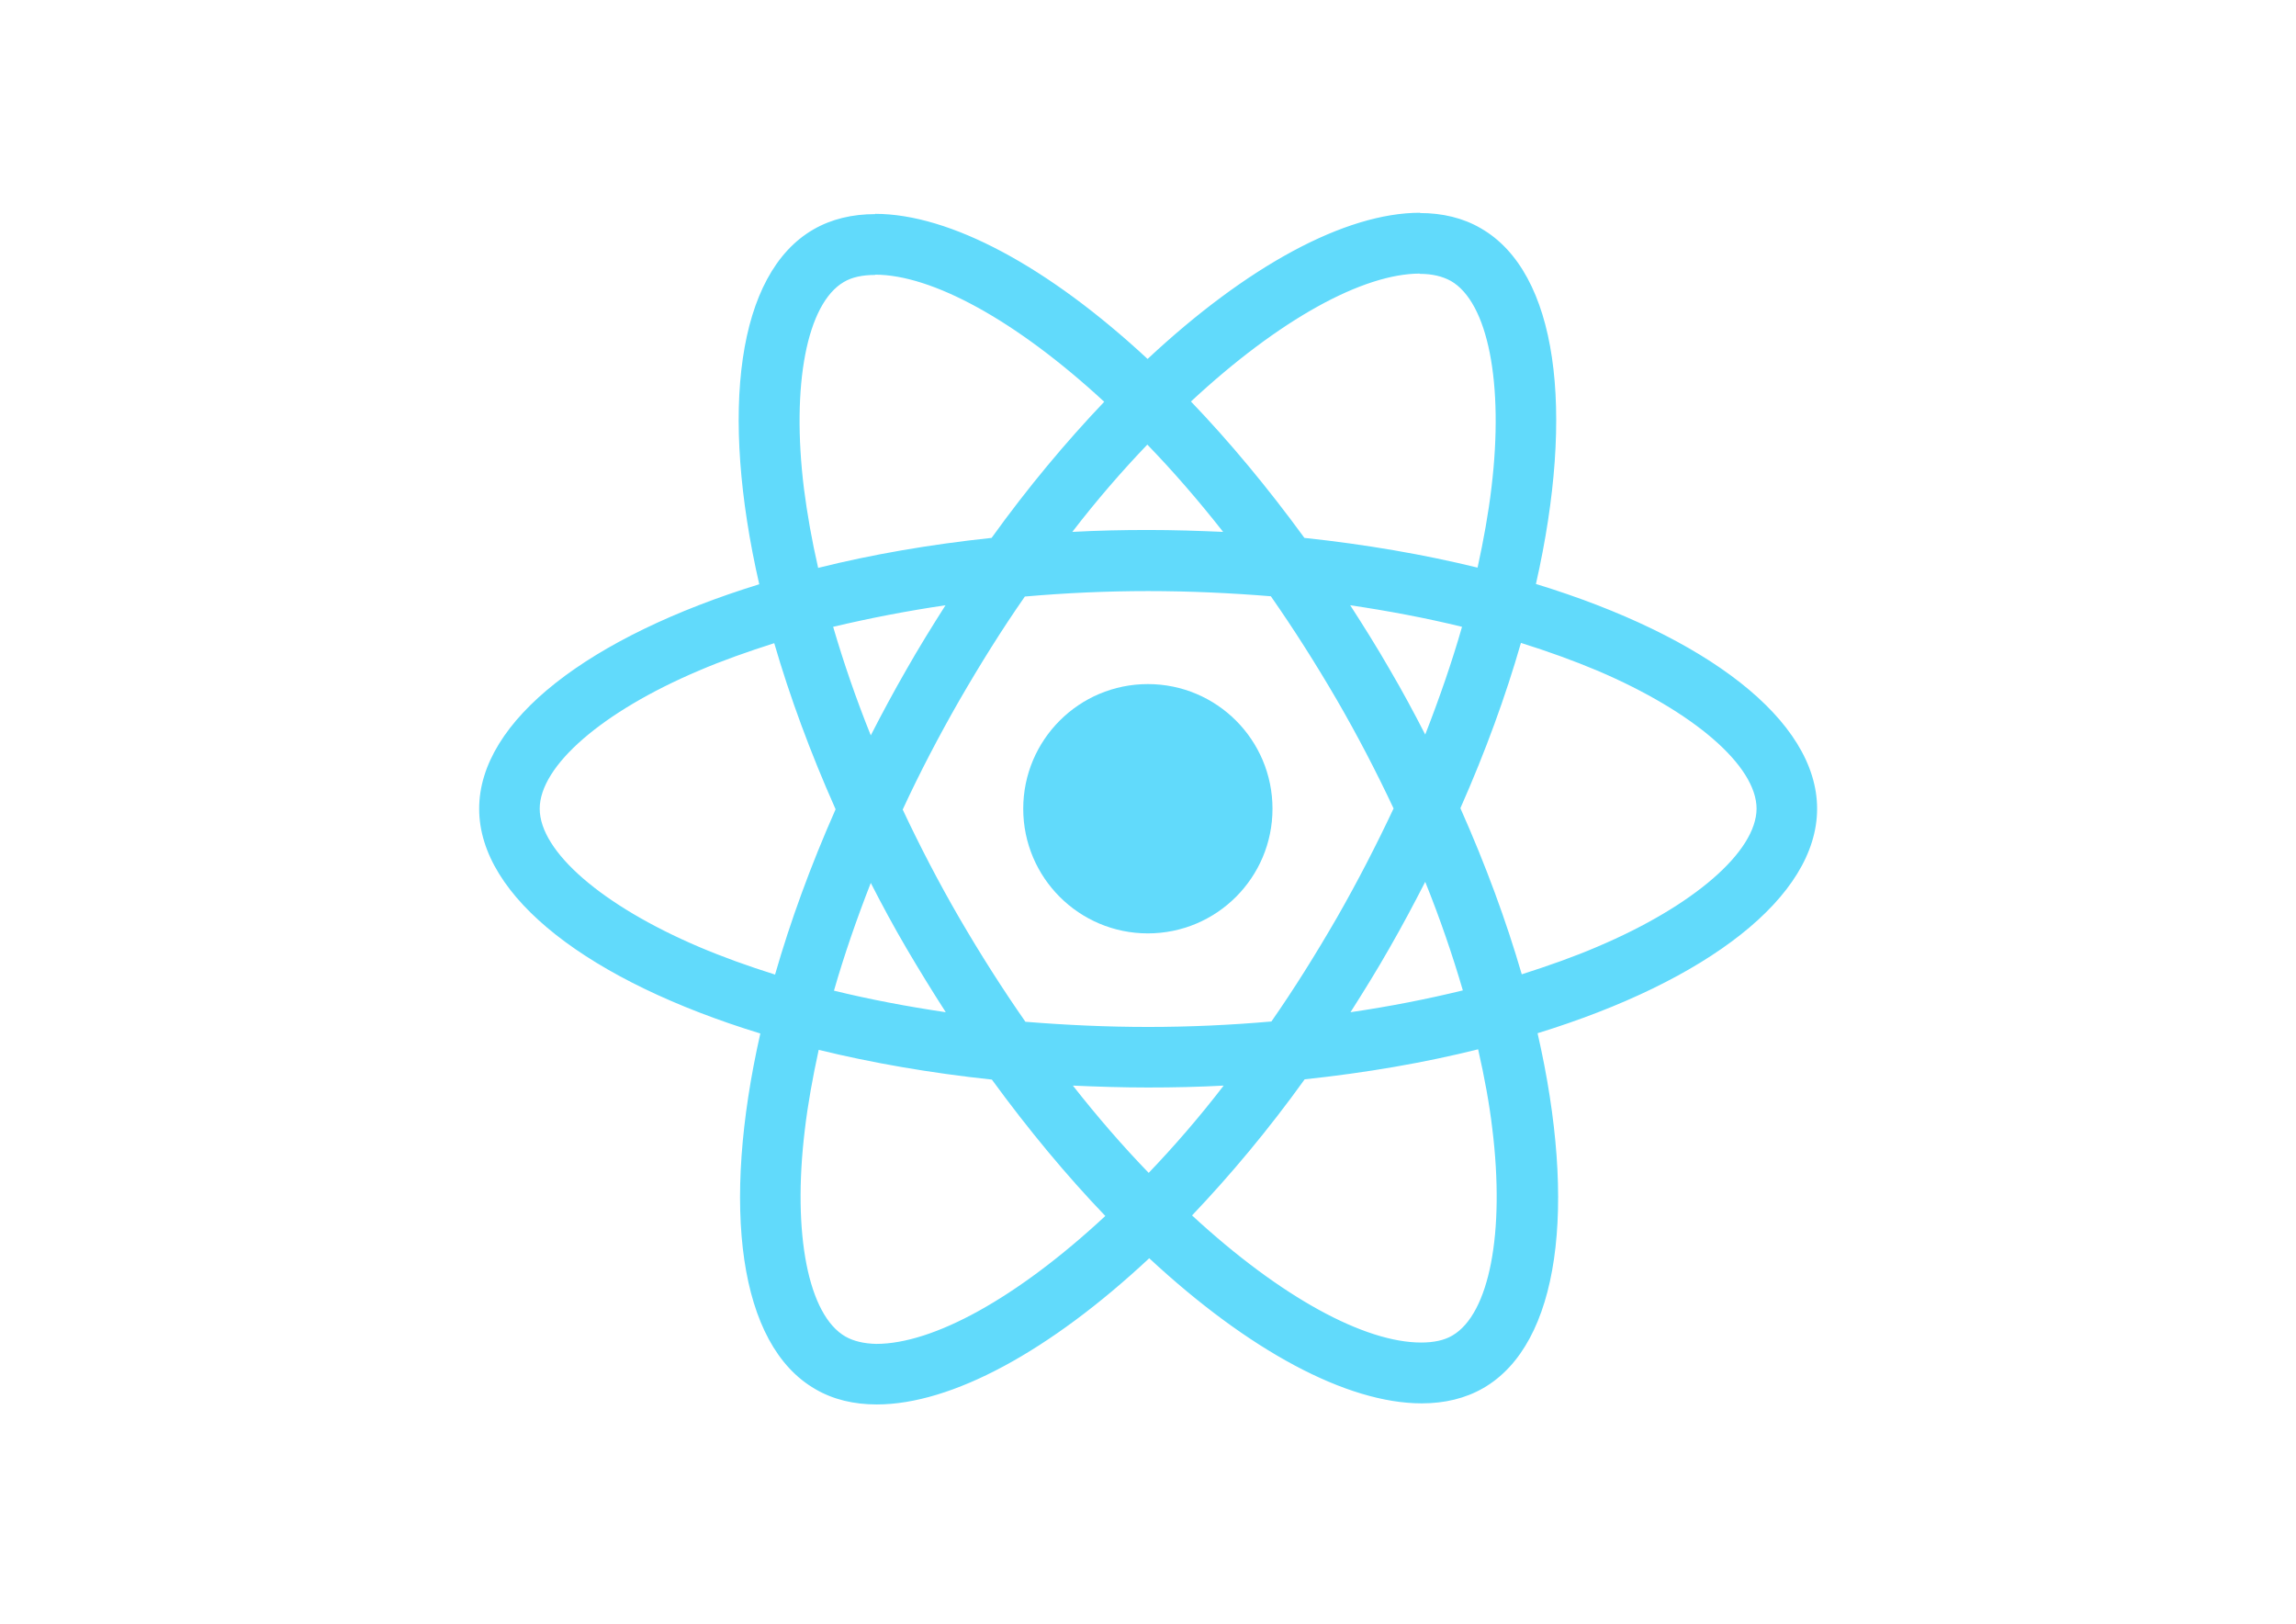
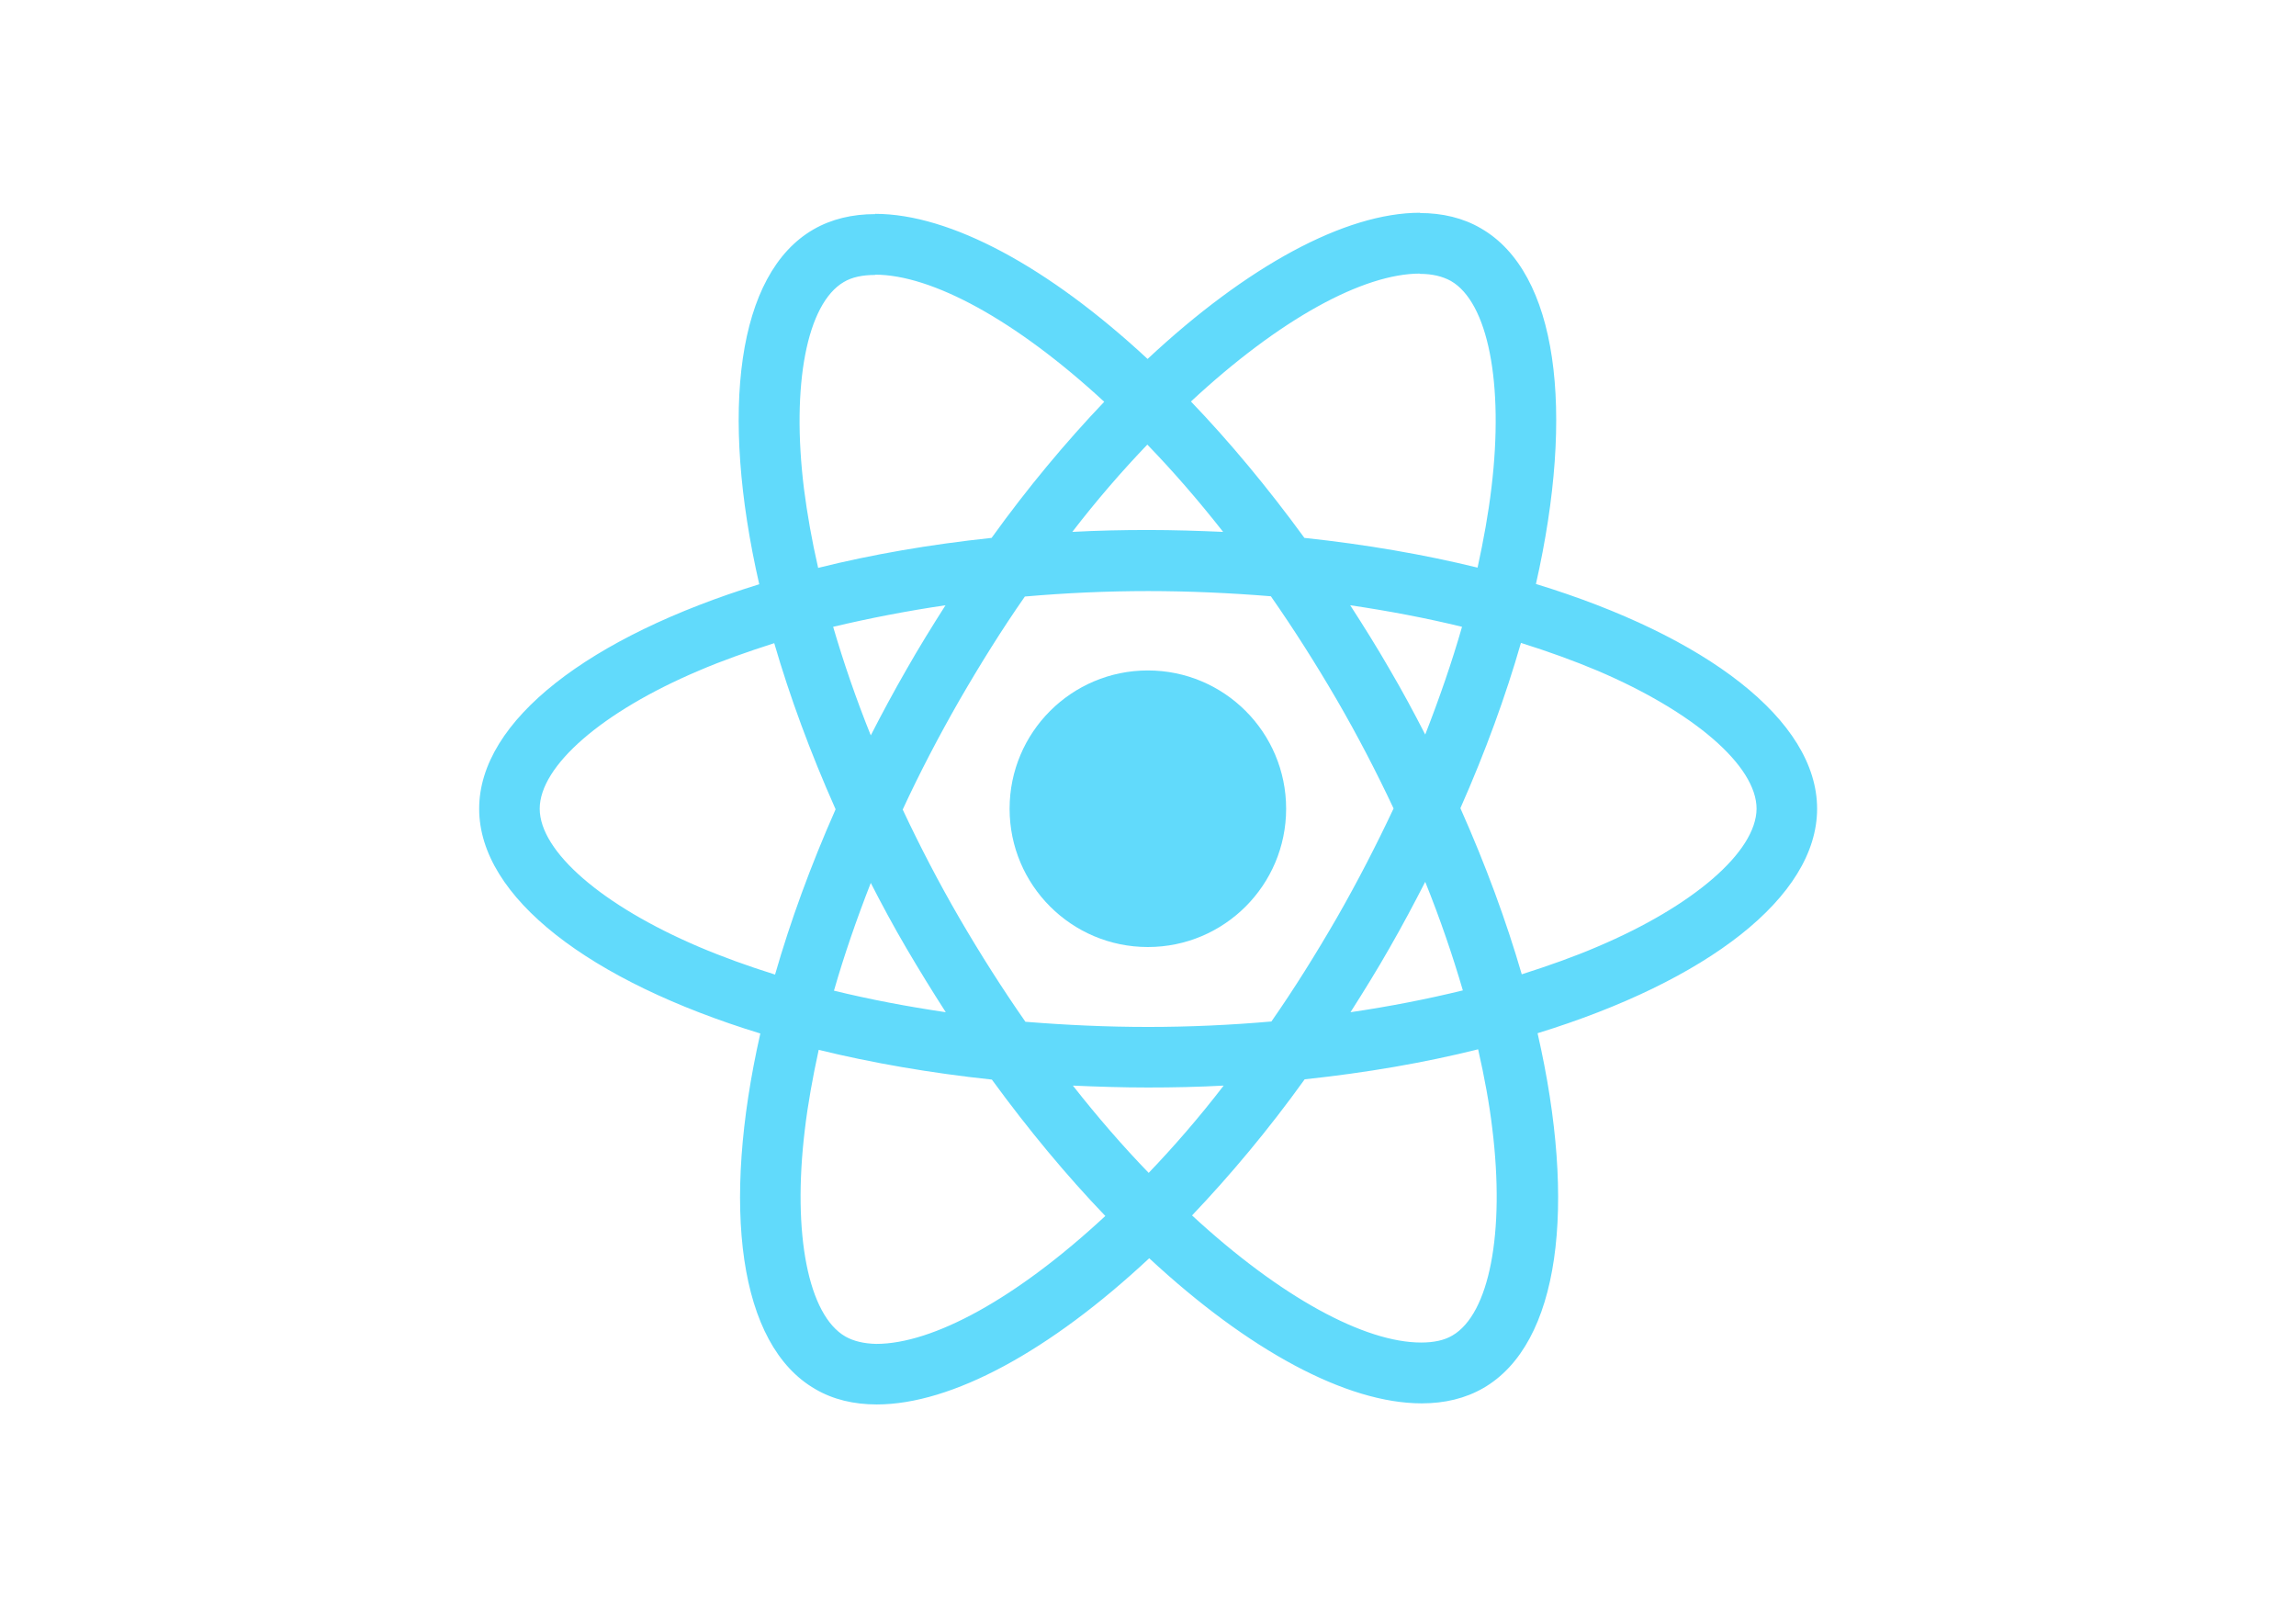
<svg xmlns="http://www.w3.org/2000/svg" viewBox="0 0 841.9 595.3">
  <g fill="#61DAFB">
    <path d="M666.3 296.5c0-32.5-40.7-63.3-103.1-82.4 14.4-63.6 8-114.2-20.2-130.4-6.5-3.8-14.1-5.6-22.4-5.6v22.3c4.6 0 8.3.9 11.4 2.6 13.6 7.8 19.5 37.5 14.9 75.7-1.1 9.4-2.9 19.3-5.1 29.4-19.6-4.8-41-8.5-63.5-10.9-13.5-18.5-27.5-35.3-41.6-50 32.6-30.3 63.2-46.9 84-46.9V78c-27.5 0-63.5 19.6-99.9 53.6-36.4-33.8-72.4-53.2-99.9-53.2v22.3c20.7 0 51.4 16.5 84 46.6-14 14.7-28 31.4-41.3 49.9-22.6 2.4-44 6.1-63.6 11-2.3-10-4-19.7-5.2-29-4.7-38.2 1.1-67.9 14.6-75.8 3-1.8 6.9-2.6 11.5-2.6V78.5c-8.4 0-16 1.8-22.6 5.6-28.1 16.2-34.4 66.7-19.9 130.1-62.2 19.2-102.7 49.9-102.7 82.3 0 32.5 40.7 63.3 103.1 82.4-14.4 63.6-8 114.2 20.2 130.4 6.5 3.8 14.1 5.6 22.5 5.6 27.5 0 63.5-19.6 99.9-53.6 36.4 33.8 72.4 53.2 99.9 53.2 8.4 0 16-1.8 22.6-5.6 28.1-16.2 34.4-66.7 19.9-130.1 62-19.1 102.5-49.9 102.5-82.3zm-130.2-66.7c-3.7 12.9-8.3 26.2-13.5 39.5-4.1-8-8.4-16-13.1-24-4.6-8-9.5-15.8-14.4-23.4 14.2 2.1 27.9 4.7 41 7.9zm-45.8 106.5c-7.8 13.5-15.8 26.3-24.1 38.2-14.9 1.3-30 2-45.2 2-15.1 0-30.2-.7-45-1.9-8.3-11.9-16.4-24.6-24.2-38-7.6-13.1-14.5-26.4-20.8-39.8 6.2-13.4 13.2-26.8 20.7-39.9 7.8-13.5 15.8-26.3 24.1-38.2 14.9-1.3 30-2 45.2-2 15.1 0 30.2.7 45 1.9 8.3 11.9 16.4 24.6 24.2 38 7.6 13.1 14.5 26.4 20.8 39.8-6.3 13.4-13.2 26.8-20.7 39.9zm32.3-13c5.4 13.4 10 26.8 13.8 39.8-13.1 3.2-26.9 5.9-41.2 8 4.9-7.7 9.8-15.6 14.4-23.7 4.6-8 8.9-16.1 13-24.1zM421.2 430c-9.3-9.6-18.6-20.3-27.8-32 9 .4 18.2.7 27.5.7 9.4 0 18.7-.2 27.8-.7-9 11.7-18.3 22.4-27.5 32zm-74.4-58.9c-14.2-2.1-27.9-4.7-41-7.9 3.7-12.9 8.3-26.2 13.5-39.5 4.1 8 8.4 16 13.1 24 4.7 8 9.5 15.8 14.4 23.4zM420.7 163c9.3 9.6 18.6 20.3 27.8 32-9-.4-18.2-.7-27.5-.7-9.4 0-18.7.2-27.8.7 9-11.7 18.3-22.4 27.5-32zm-74 58.9c-4.9 7.7-9.8 15.6-14.4 23.7-4.6 8-8.9 16-13 24-5.4-13.4-10-26.8-13.8-39.8 13.1-3.1 26.9-5.8 41.2-7.9zm-90.5 125.2c-35.4-15.1-58.3-34.9-58.3-50.6 0-15.7 22.9-35.6 58.3-50.6 8.6-3.7 18-7 27.7-10.1 5.7 19.6 13.2 40 22.5 60.9-9.2 20.8-16.6 41.1-22.2 60.6-9.9-3.1-19.3-6.5-28-10.2zM310 490c-13.6-7.8-19.5-37.5-14.9-75.7 1.1-9.4 2.9-19.3 5.1-29.4 19.6 4.8 41 8.5 63.5 10.9 13.5 18.5 27.5 35.3 41.6 50-32.6 30.3-63.2 46.9-84 46.9-4.5-.1-8.3-1-11.3-2.7zm237.2-76.2c4.7 38.2-1.1 67.9-14.6 75.8-3 1.8-6.9 2.6-11.5 2.6-20.7 0-51.4-16.5-84-46.6 14-14.7 28-31.4 41.3-49.9 22.6-2.4 44-6.1 63.6-11 2.3 10.1 4.1 19.8 5.2 29.1zm38.5-66.7c-8.6 3.7-18 7-27.7 10.1-5.7-19.6-13.2-40-22.5-60.9 9.2-20.8 16.6-41.1 22.2-60.6 9.9 3.1 19.3 6.5 28.1 10.2 35.4 15.1 58.3 34.9 58.3 50.6-.1 15.7-23 35.6-58.4 50.6zM320.8 78.4z" />
-     <circle cx="420.9" cy="296.5" r="45.7" />
+     <circle cx="420.9" cy="296.5" r="50.7" />
    <path d="M520.5 78.1z" />
  </g>
</svg>
